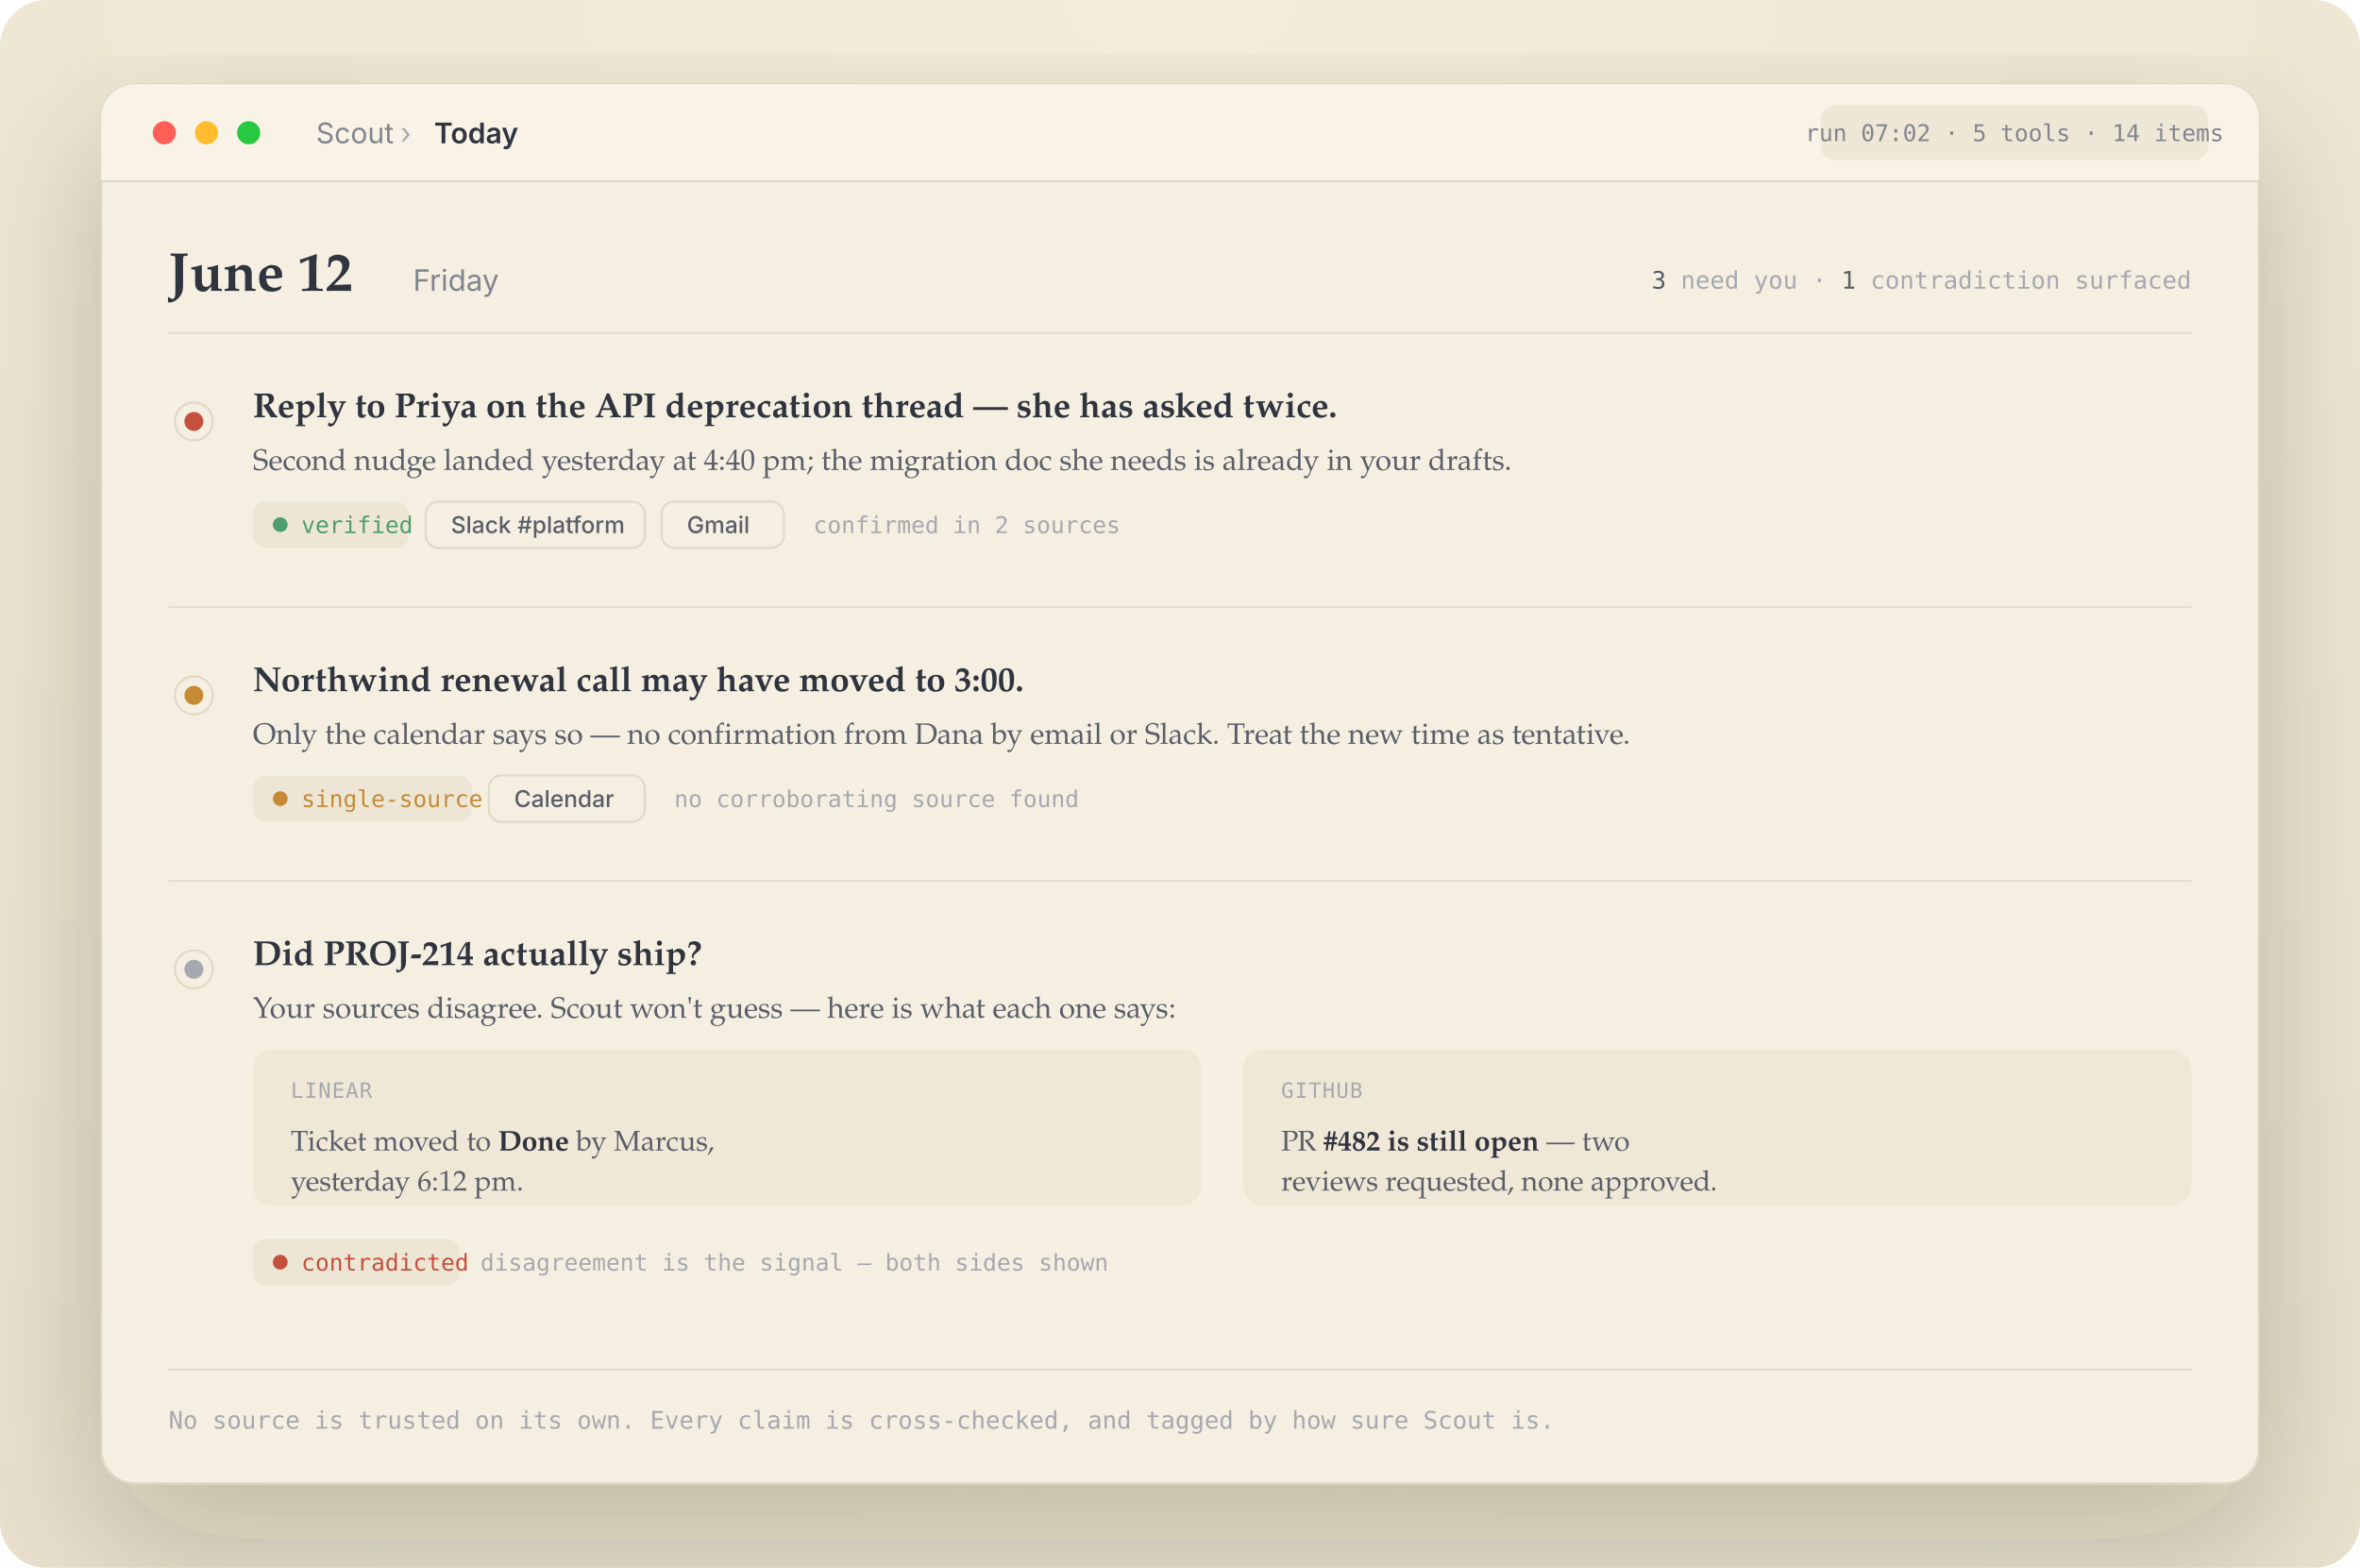
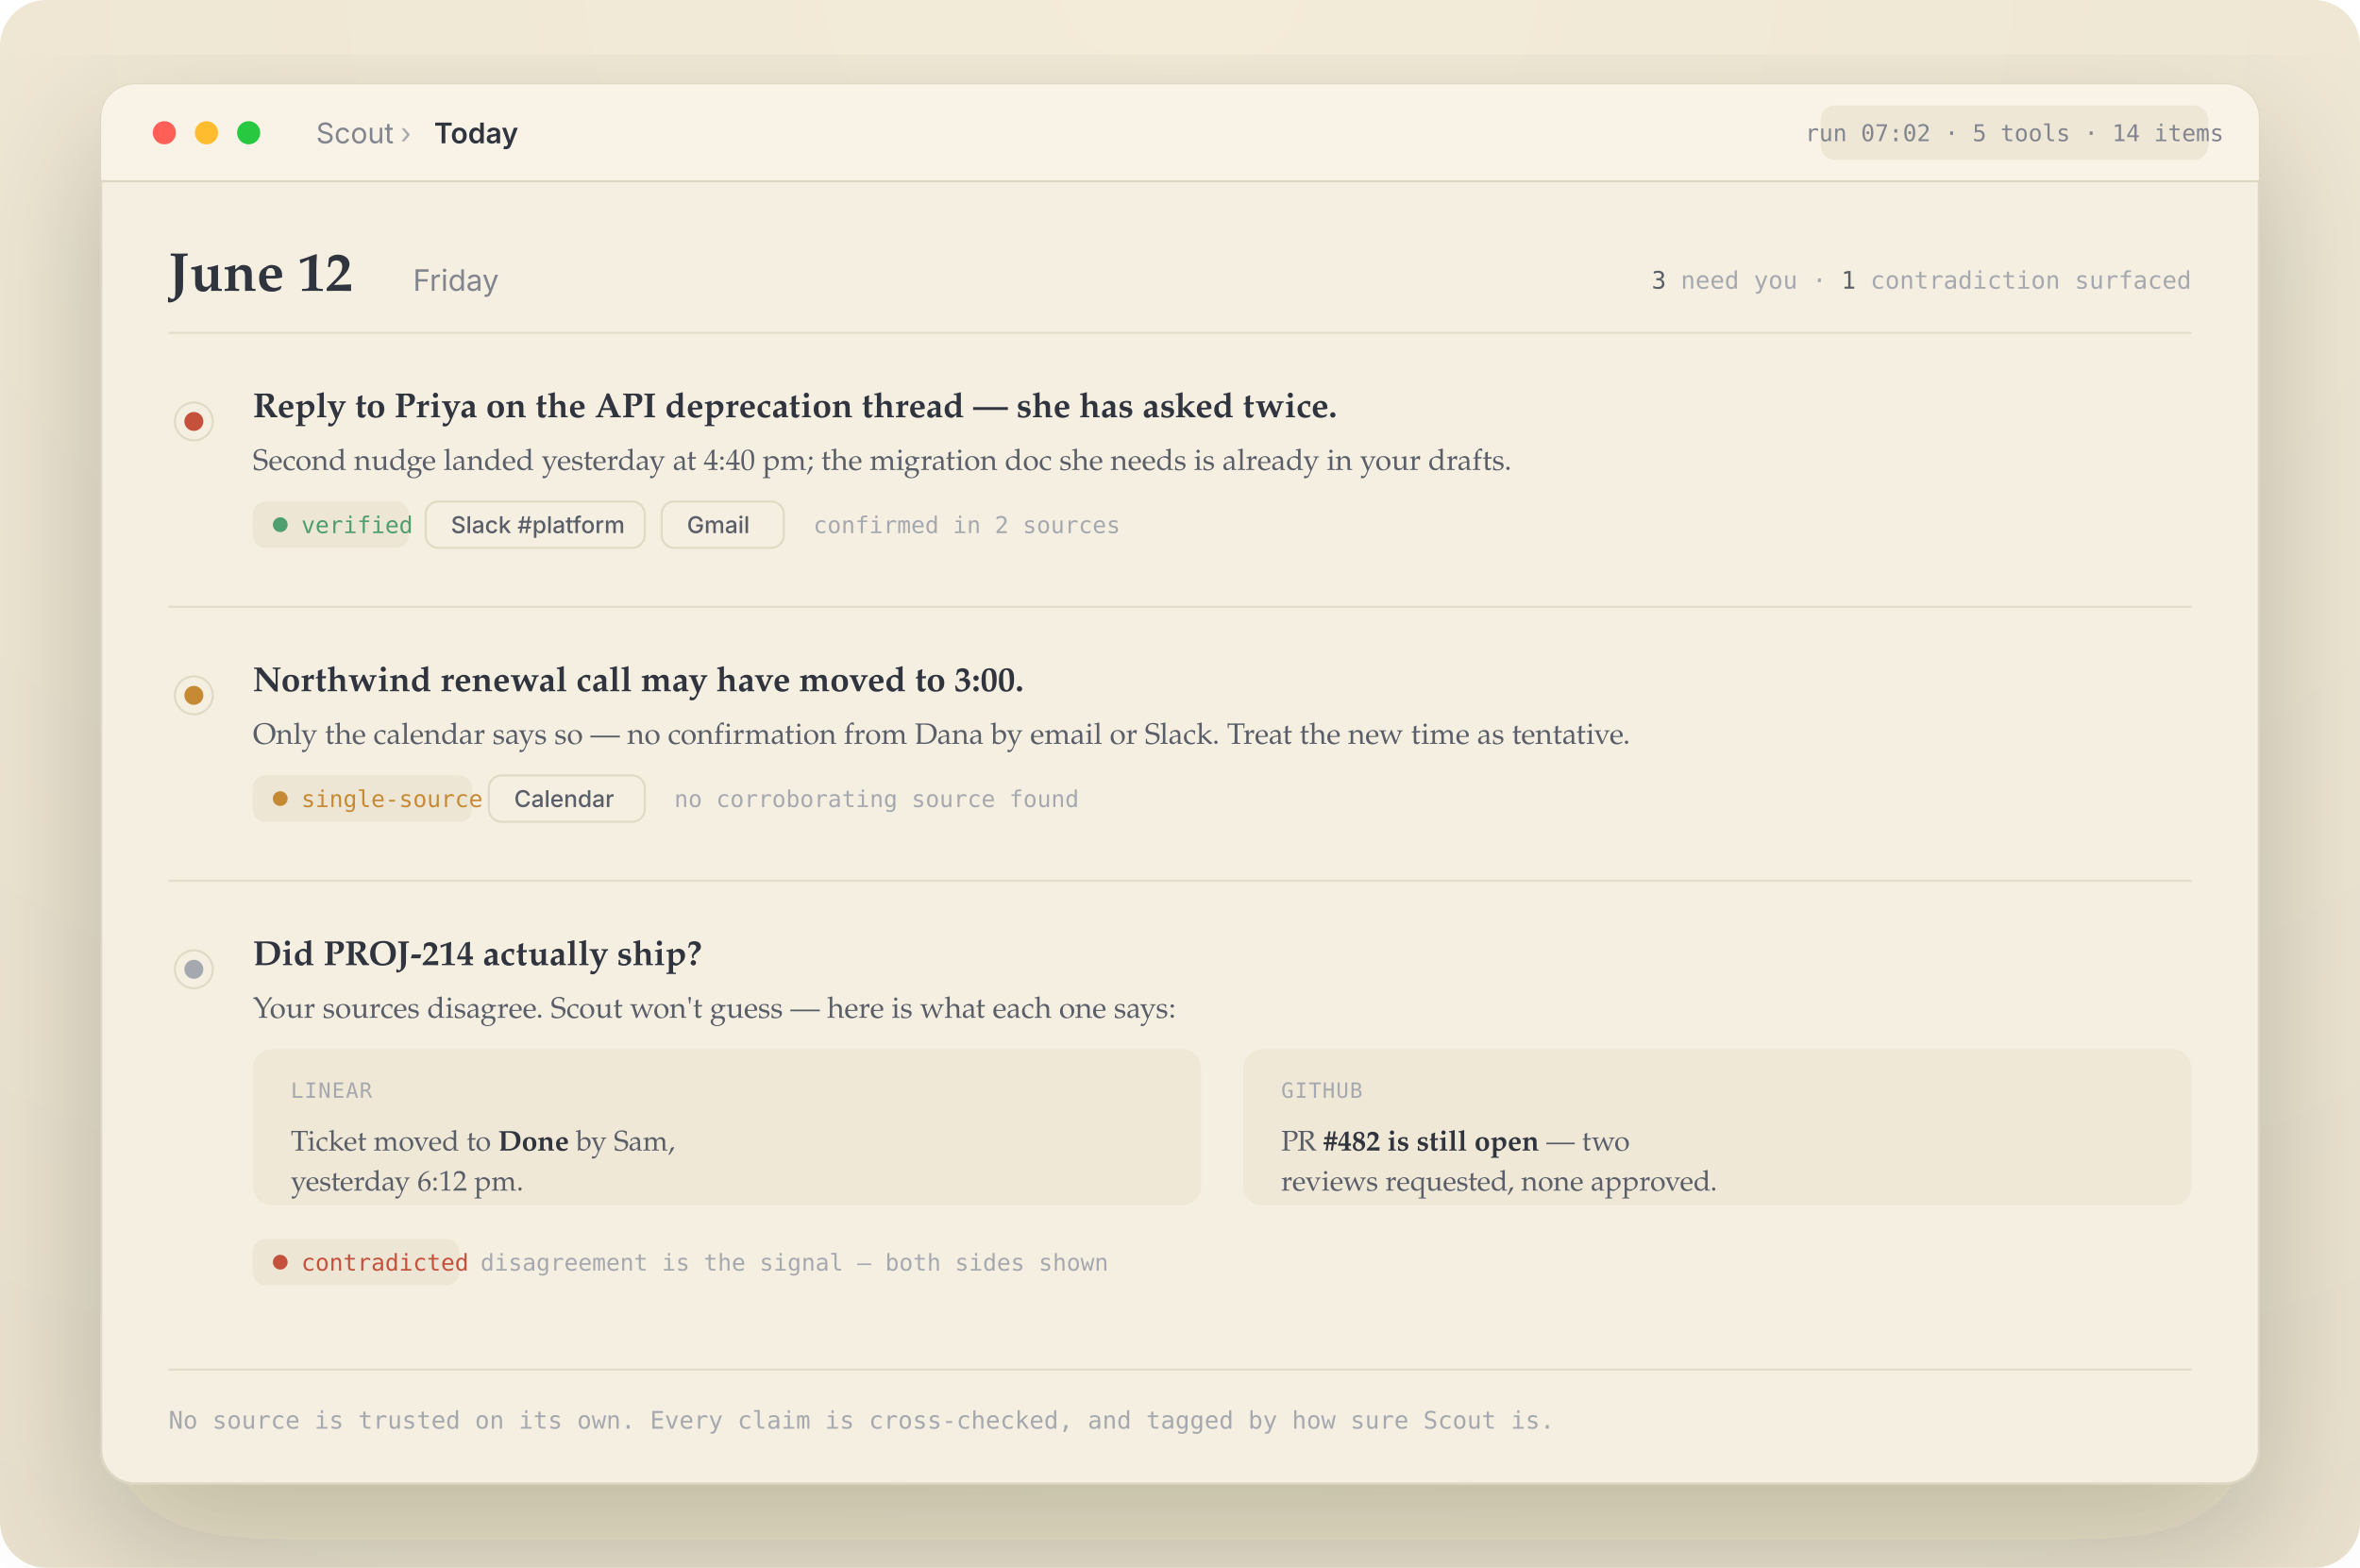
<svg xmlns="http://www.w3.org/2000/svg" width="1120" height="744" viewBox="0 0 1120 744" fill="none" font-family="'Iowan Old Style', 'Palatino Linotype', Georgia, serif">
  <defs>
    <radialGradient id="page" cx="50%" cy="0%" r="120%">
      <stop offset="0%" stop-color="#F3ECD9" />
      <stop offset="100%" stop-color="#E8E0CC" />
    </radialGradient>
    <filter id="soft" x="-20%" y="-20%" width="140%" height="140%">
      <feDropShadow dx="0" dy="26" stdDeviation="34" flood-color="#2A1C0A" flood-opacity="0.22" />
    </filter>
  </defs>
  <rect width="1120" height="744" rx="22" fill="url(#page)" />
  <g filter="url(#soft)">
    <rect x="48" y="40" width="1024" height="664" rx="16" fill="#F4EFE1" stroke="#DDD6C3" stroke-width="1" />
  </g>
  <path d="M48 56 a16 16 0 0 1 16 -16 h992 a16 16 0 0 1 16 16 v30 h-1024 Z" fill="#F8F3E6" />
  <line x1="48" y1="86" x2="1072" y2="86" stroke="#DDD6C3" stroke-width="1" />
  <circle cx="78" cy="63" r="5.5" fill="#ff5f57" />
  <circle cx="98" cy="63" r="5.5" fill="#febc2e" />
  <circle cx="118" cy="63" r="5.5" fill="#28c840" />
  <text x="150" y="68" font-family="-apple-system, 'Segoe UI', sans-serif" font-size="13.5" fill="#82858F">Scout</text>
  <text x="190" y="68" font-family="-apple-system, 'Segoe UI', sans-serif" font-size="13.5" fill="#A6A8AF">›</text>
  <text x="206" y="68" font-family="-apple-system, 'Segoe UI', sans-serif" font-size="13.5" font-weight="600" fill="#30343F">Today</text>
  <g>
    <rect x="864" y="50" width="184" height="26" rx="7" fill="#EEE7D6" />
    <text x="956" y="67" text-anchor="middle" font-family="'JetBrains Mono', ui-monospace, monospace" font-size="11" fill="#82858F">run 07:02 · 5 tools · 14 items</text>
  </g>
  <text x="80" y="138" font-size="26" font-weight="600" fill="#30343F">June 12</text>
  <text x="196" y="138" font-family="-apple-system, 'Segoe UI', sans-serif" font-size="14" fill="#82858F">Friday</text>
  <text x="1040" y="137" text-anchor="end" font-family="'JetBrains Mono', ui-monospace, monospace" font-size="11.5" fill="#A6A8AF">
    <tspan fill="#5A5E69" font-weight="500">3</tspan> need you · <tspan fill="#5A5E69" font-weight="500">1</tspan> contradiction surfaced</text>
  <line x1="80" y1="158" x2="1040" y2="158" stroke="#E4DDCB" stroke-width="1" />
  <circle cx="92" cy="200" r="9" fill="#F4EFE1" stroke="#E0D9C6" />
  <circle cx="92" cy="200" r="4.5" fill="#C5503C" />
  <text x="120" y="198" font-size="16.5" font-weight="600" fill="#30343F">Reply to Priya on the API deprecation thread — she has asked twice.</text>
  <text x="120" y="223" font-size="14" fill="#5A5E69">Second nudge landed yesterday at 4:40 pm; the migration doc she needs is already in your drafts.</text>
  <g font-family="'JetBrains Mono', ui-monospace, monospace" font-size="11">
    <rect x="120" y="238" width="74" height="22" rx="6" fill="#EDE6D5" />
    <circle cx="133" cy="249" r="3.5" fill="#4E9E6E" />
    <text x="143" y="253" fill="#4E9E6E" font-weight="500">verified</text>
    <rect x="202" y="238" width="104" height="22" rx="6" fill="#F4EFE1" stroke="#E0D9C6" />
    <text x="214" y="253" font-family="-apple-system, 'Segoe UI', sans-serif" fill="#5A5E69" font-weight="500">Slack #platform</text>
    <rect x="314" y="238" width="58" height="22" rx="6" fill="#F4EFE1" stroke="#E0D9C6" />
    <text x="326" y="253" font-family="-apple-system, 'Segoe UI', sans-serif" fill="#5A5E69" font-weight="500">Gmail</text>
    <text x="386" y="253" fill="#A6A8AF">confirmed in 2 sources</text>
  </g>
  <line x1="80" y1="288" x2="1040" y2="288" stroke="#E4DDCB" stroke-width="1" />
  <circle cx="92" cy="330" r="9" fill="#F4EFE1" stroke="#E0D9C6" />
  <circle cx="92" cy="330" r="4.5" fill="#C68A35" />
  <text x="120" y="328" font-size="16.5" font-weight="600" fill="#30343F">Northwind renewal call may have moved to 3:00.</text>
  <text x="120" y="353" font-size="14" fill="#5A5E69">Only the calendar says so — no confirmation from Dana by email or Slack. Treat the new time as tentative.</text>
  <g font-family="'JetBrains Mono', ui-monospace, monospace" font-size="11">
    <rect x="120" y="368" width="104" height="22" rx="6" fill="#EDE6D5" />
    <circle cx="133" cy="379" r="3.5" fill="#C68A35" />
    <text x="143" y="383" fill="#C68A35" font-weight="500">single-source</text>
    <rect x="232" y="368" width="74" height="22" rx="6" fill="#F4EFE1" stroke="#E0D9C6" />
    <text x="244" y="383" font-family="-apple-system, 'Segoe UI', sans-serif" fill="#5A5E69" font-weight="500">Calendar</text>
    <text x="320" y="383" fill="#A6A8AF">no corroborating source found</text>
  </g>
  <line x1="80" y1="418" x2="1040" y2="418" stroke="#E4DDCB" stroke-width="1" />
  <circle cx="92" cy="460" r="9" fill="#F4EFE1" stroke="#E0D9C6" />
  <circle cx="92" cy="460" r="4.5" fill="#A6A8AF" />
  <text x="120" y="458" font-size="16.5" font-weight="600" fill="#30343F">Did PROJ-214 actually ship?</text>
  <text x="120" y="483" font-size="14" fill="#5A5E69">Your sources disagree. Scout won't guess — here is what each one says:</text>
  <g>
    <rect x="120" y="498" width="450" height="74" rx="9" fill="#EFE8D7" />
    <text x="138" y="521" font-family="'JetBrains Mono', ui-monospace, monospace" font-size="10" letter-spacing="0.5" fill="#A6A8AF">LINEAR</text>
-     <text x="138" y="546" font-size="13.5" fill="#5A5E69">Ticket moved to <tspan font-weight="700" fill="#30343F">Done</tspan> by Marcus,</text>
+     <text x="138" y="546" font-size="13.5" fill="#5A5E69">Ticket moved to <tspan font-weight="700" fill="#30343F">Done</tspan> by Sam,</text>
    <text x="138" y="565" font-size="13.5" fill="#5A5E69">yesterday 6:12 pm.</text>
    <rect x="590" y="498" width="450" height="74" rx="9" fill="#EFE8D7" />
    <text x="608" y="521" font-family="'JetBrains Mono', ui-monospace, monospace" font-size="10" letter-spacing="0.5" fill="#A6A8AF">GITHUB</text>
    <text x="608" y="546" font-size="13.5" fill="#5A5E69">PR <tspan font-weight="700" fill="#30343F">#482 is still open</tspan> — two</text>
    <text x="608" y="565" font-size="13.5" fill="#5A5E69">reviews requested, none approved.</text>
  </g>
  <g font-family="'JetBrains Mono', ui-monospace, monospace" font-size="11">
    <rect x="120" y="588" width="98" height="22" rx="6" fill="#EDE6D5" />
    <circle cx="133" cy="599" r="3.5" fill="#C5503C" />
    <text x="143" y="603" fill="#C5503C" font-weight="500">contradicted</text>
    <text x="228" y="603" fill="#A6A8AF">disagreement is the signal — both sides shown</text>
  </g>
  <line x1="80" y1="650" x2="1040" y2="650" stroke="#E4DDCB" stroke-width="1" />
  <text x="80" y="678" font-family="'JetBrains Mono', ui-monospace, monospace" font-size="11.5" fill="#A6A8AF">No source is trusted on its own. Every claim is cross-checked, and tagged by how sure Scout is.</text>
</svg>
